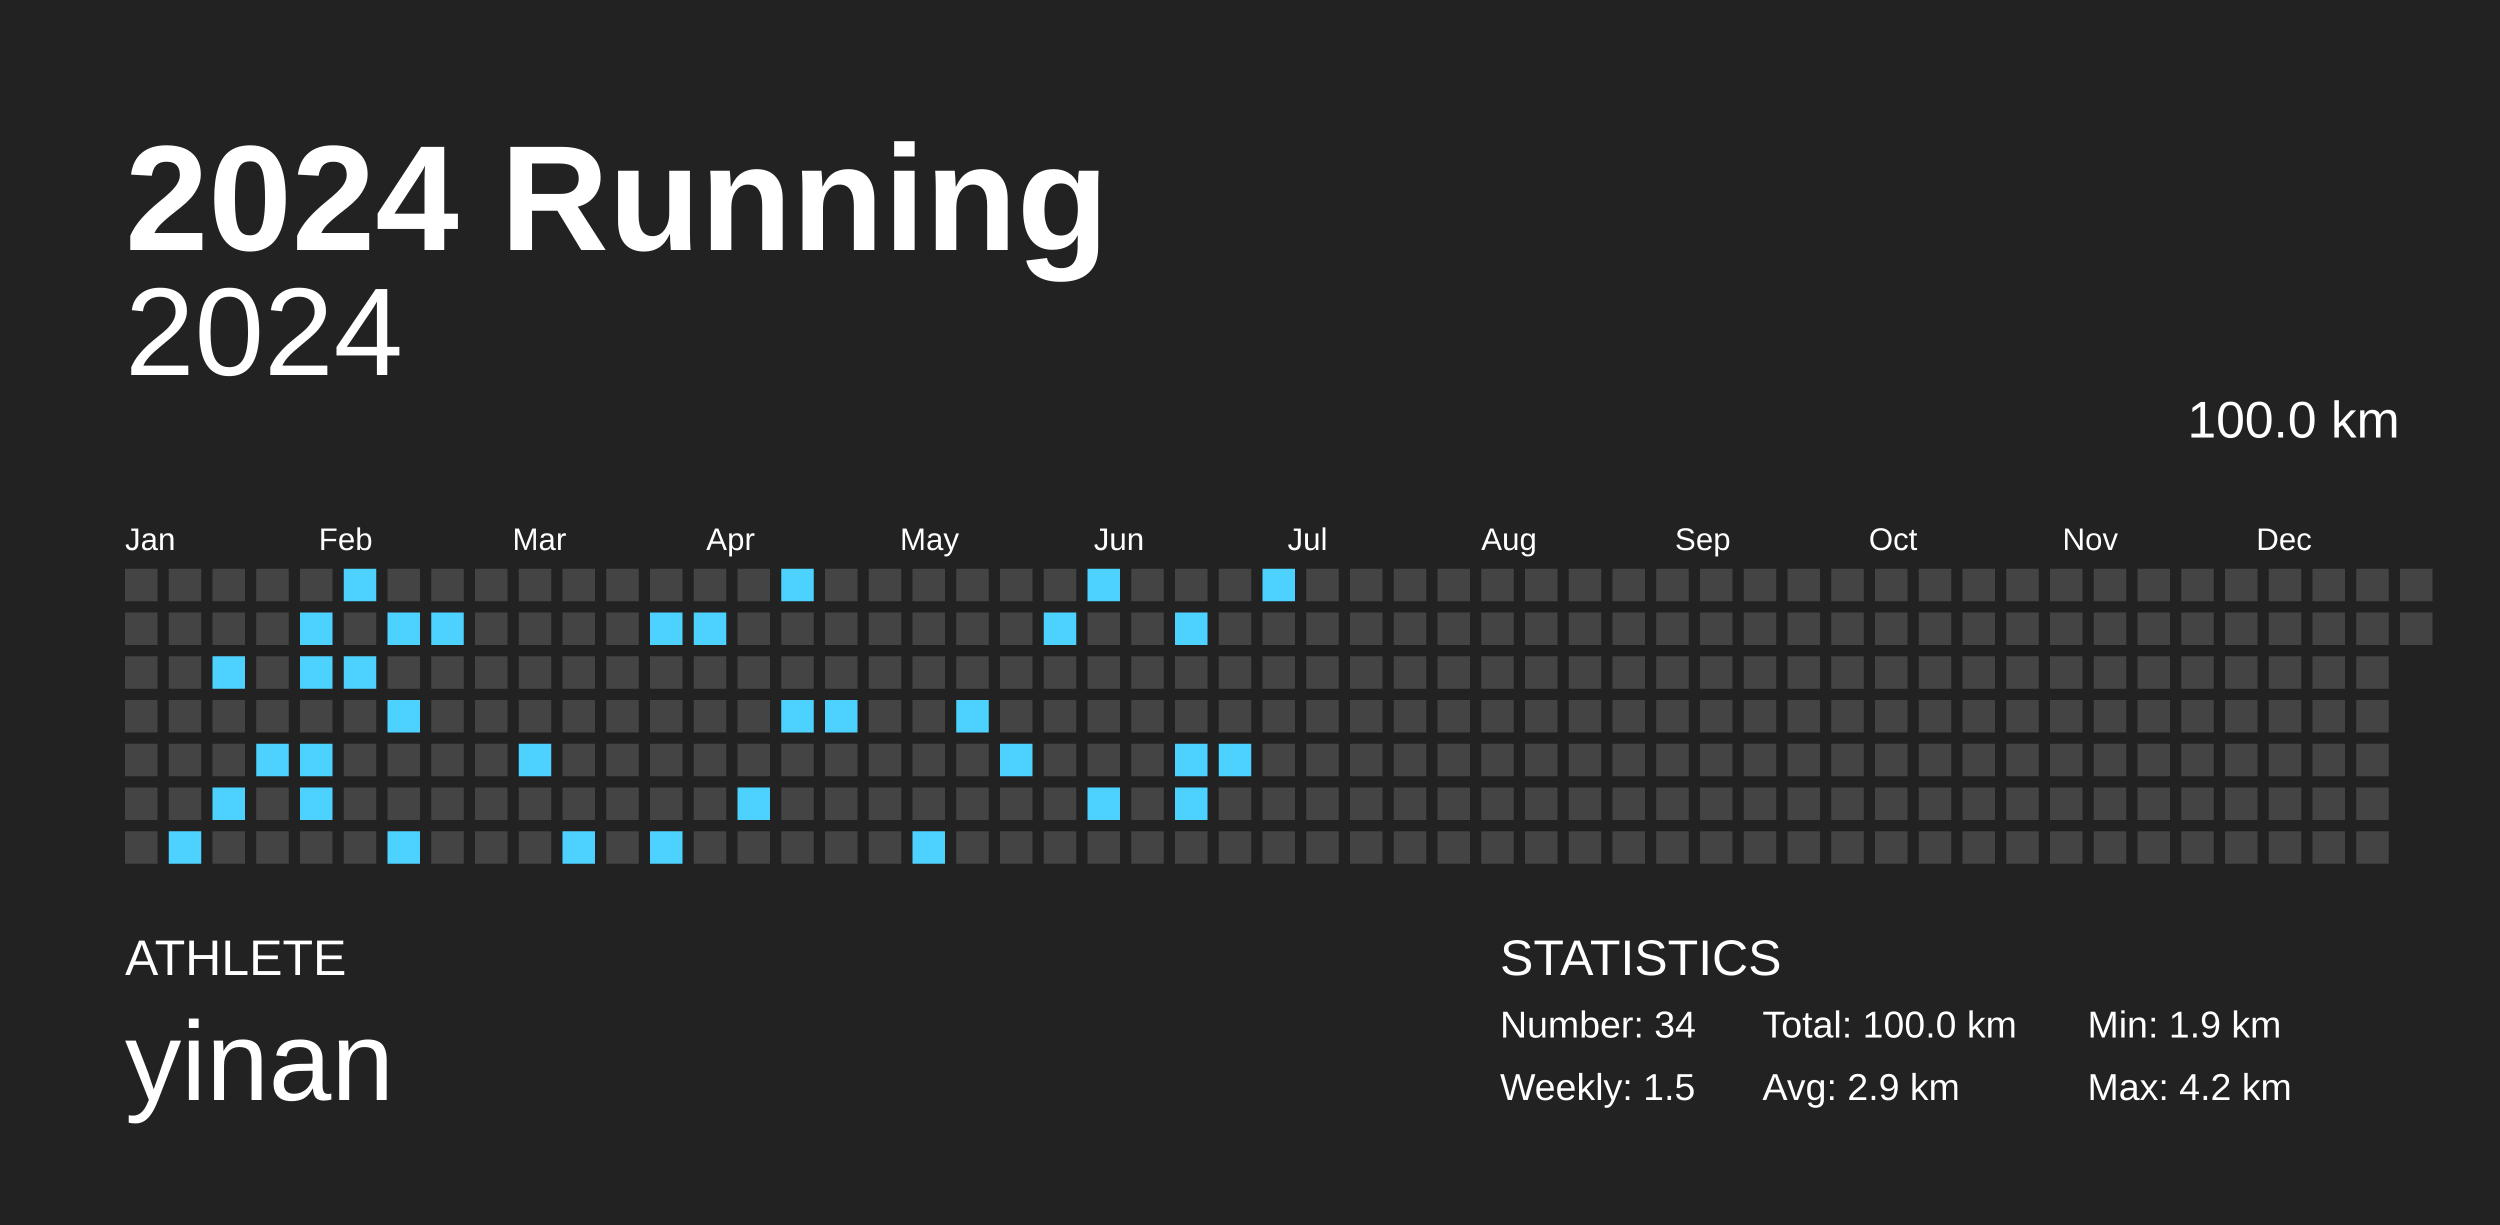
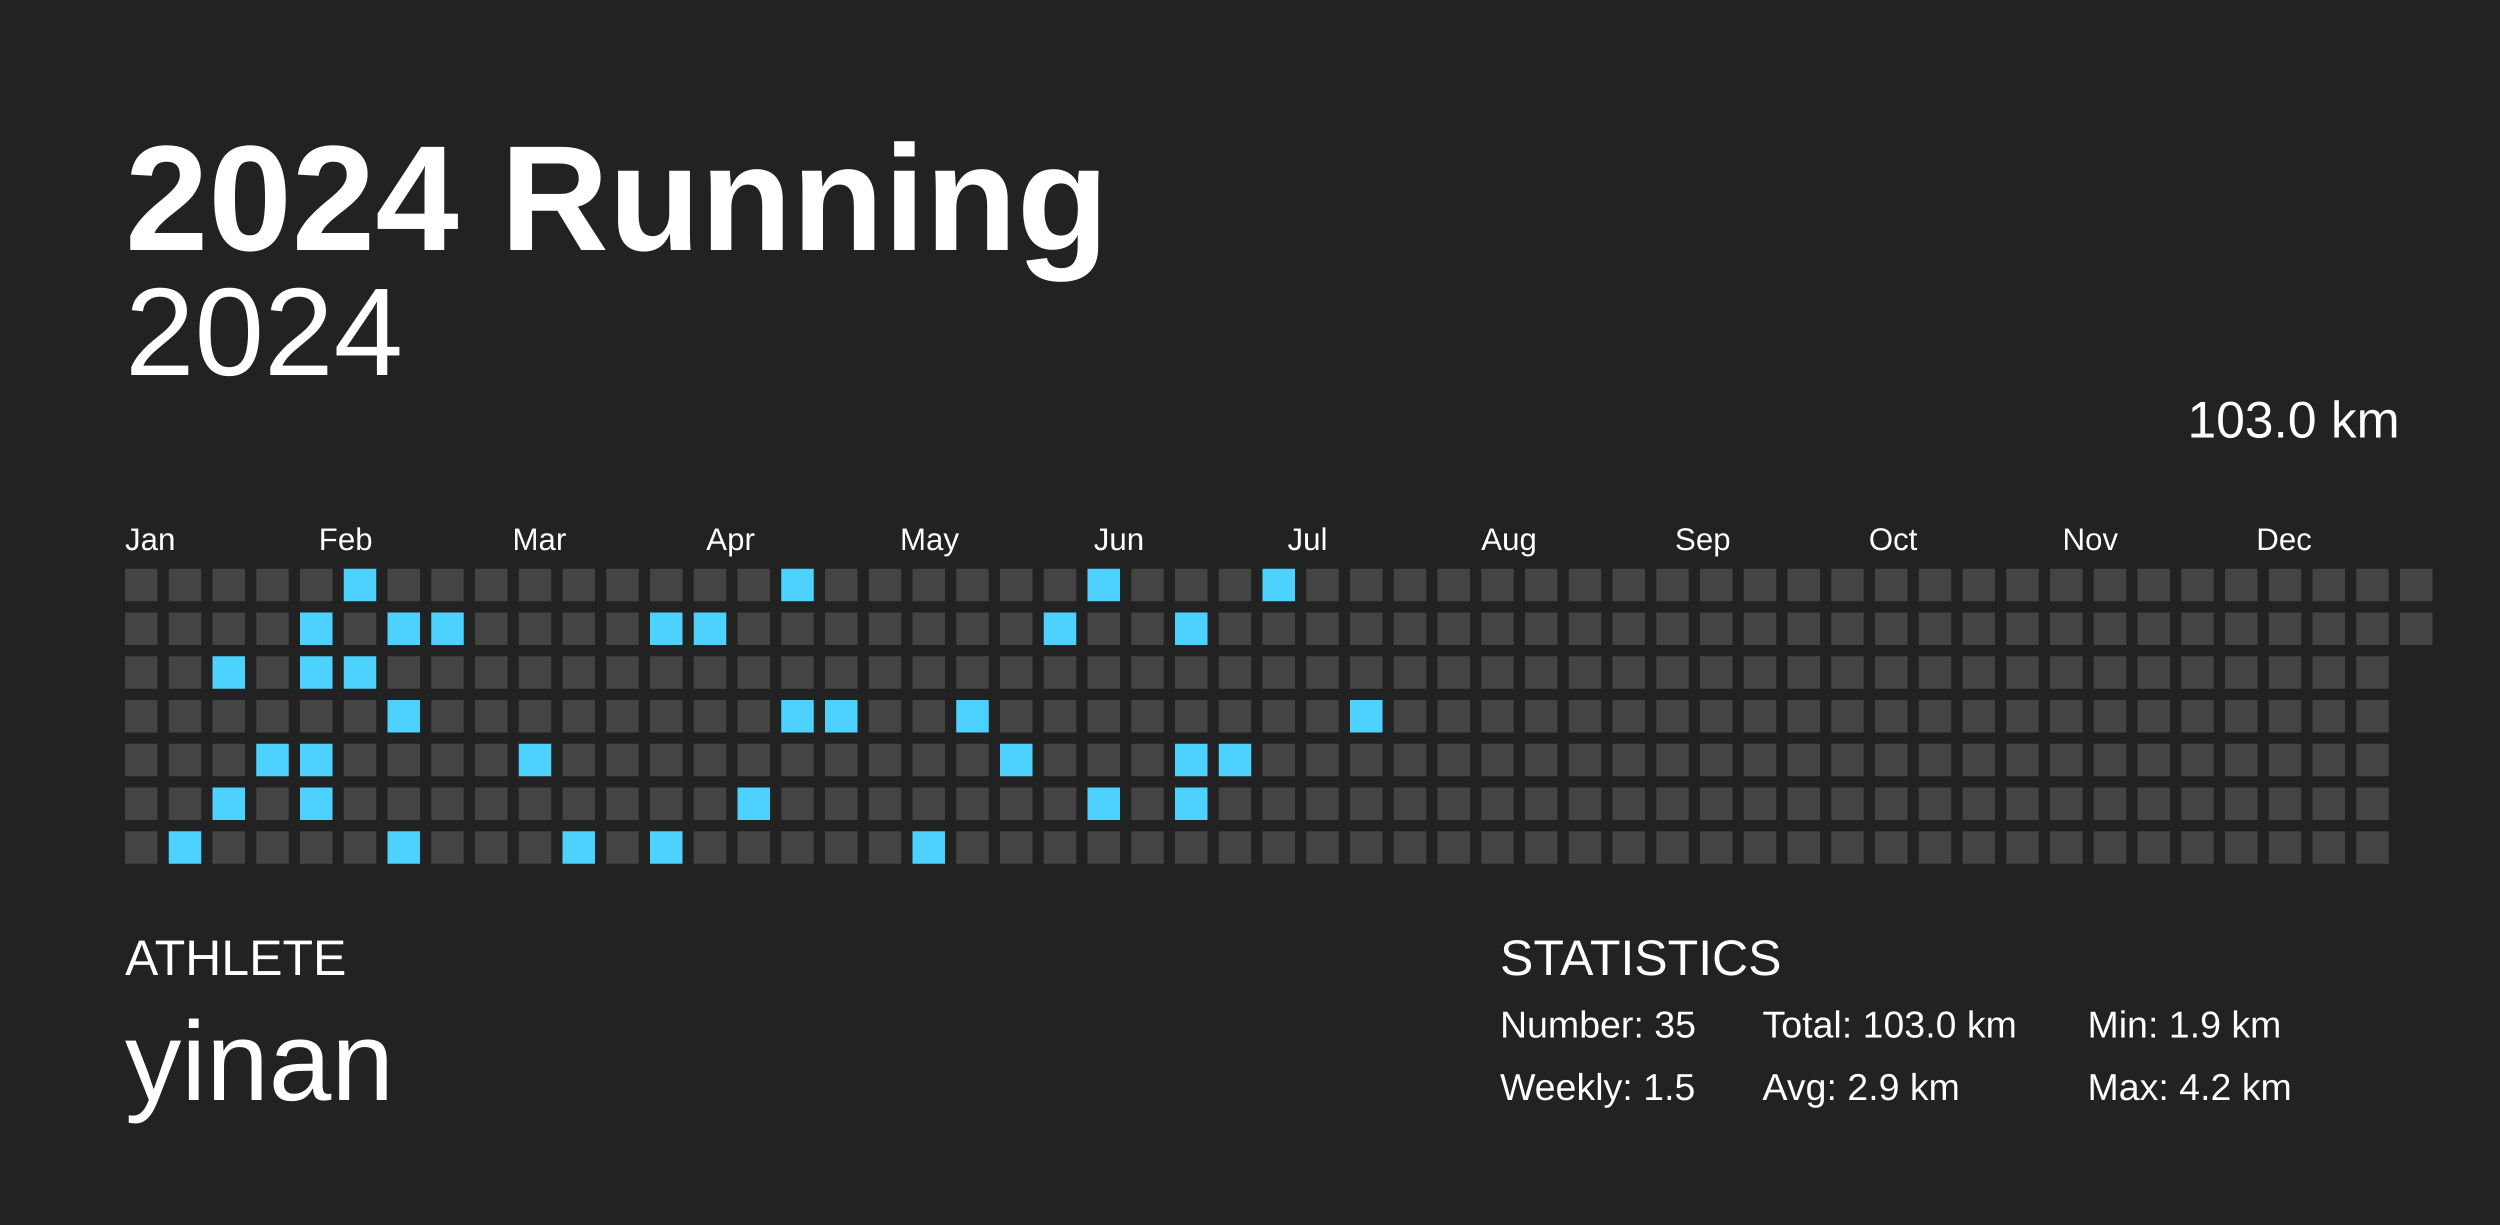
<svg xmlns="http://www.w3.org/2000/svg" baseProfile="full" height="98mm" version="1.1" viewBox="0,0,200,98" width="200mm">
  <defs />
  <rect fill="#222222" height="98" width="200" x="0" y="0" />
  <text fill="#FFFFFF" style="font-size:12px; font-family:Arial; font-weight:bold;" x="10" y="20">2024 Running</text>
  <text fill="#FFFFFF" style="font-size:4px; font-family:Arial" x="10" y="78">ATHLETE</text>
  <text fill="#FFFFFF" style="font-size:9px; font-family:Arial" x="10" y="88">yinan</text>
  <text fill="#FFFFFF" style="font-size:4px; font-family:Arial" x="120" y="78">STATISTICS</text>
-   <text fill="#FFFFFF" style="font-size:3px; font-family:Arial" x="120" y="83">Number: 34</text>
+   <text fill="#FFFFFF" style="font-size:3px; font-family:Arial" x="120" y="83">Number: 35</text>
  <text fill="#FFFFFF" style="font-size:3px; font-family:Arial" x="120" y="88">Weekly: 1.5</text>
-   <text fill="#FFFFFF" style="font-size:3px; font-family:Arial" x="141" y="83">Total: 100.0 km</text>
+   <text fill="#FFFFFF" style="font-size:3px; font-family:Arial" x="141" y="83">Total: 103.0 km</text>
  <text fill="#FFFFFF" style="font-size:3px; font-family:Arial" x="141" y="88">Avg: 2.9 km</text>
  <text fill="#FFFFFF" style="font-size:3px; font-family:Arial" x="167" y="83">Min: 1.9 km</text>
  <text fill="#FFFFFF" style="font-size:3px; font-family:Arial" x="167" y="88">Max: 4.2 km</text>
  <text alignment-baseline="hanging" fill="#FFFFFF" style="font-size:10.0px; font-family:Arial;" x="10" y="30">2024</text>
-   <text alignment-baseline="hanging" fill="#FFFFFF" style="font-size:4.125px; font-family:Arial;" x="175" y="35">100.0 km</text>
+   <text alignment-baseline="hanging" fill="#FFFFFF" style="font-size:4.125px; font-family:Arial;" x="175" y="35">103.0 km</text>
  <text fill="#FFFFFF" style="font-size:2.5px; font-family:Arial" x="10.0" y="44">Jan</text>
  <text fill="#FFFFFF" style="font-size:2.5px; font-family:Arial" x="25.5" y="44">Feb</text>
  <text fill="#FFFFFF" style="font-size:2.5px; font-family:Arial" x="41.0" y="44">Mar</text>
  <text fill="#FFFFFF" style="font-size:2.5px; font-family:Arial" x="56.5" y="44">Apr</text>
  <text fill="#FFFFFF" style="font-size:2.5px; font-family:Arial" x="72.0" y="44">May</text>
  <text fill="#FFFFFF" style="font-size:2.5px; font-family:Arial" x="87.5" y="44">Jun</text>
  <text fill="#FFFFFF" style="font-size:2.5px; font-family:Arial" x="103.0" y="44">Jul</text>
  <text fill="#FFFFFF" style="font-size:2.5px; font-family:Arial" x="118.5" y="44">Aug</text>
  <text fill="#FFFFFF" style="font-size:2.5px; font-family:Arial" x="134.0" y="44">Sep</text>
  <text fill="#FFFFFF" style="font-size:2.5px; font-family:Arial" x="149.5" y="44">Oct</text>
  <text fill="#FFFFFF" style="font-size:2.5px; font-family:Arial" x="165.0" y="44">Nov</text>
  <text fill="#FFFFFF" style="font-size:2.5px; font-family:Arial" x="180.5" y="44">Dec</text>
  <rect fill="#444444" height="2.6" width="2.6" x="10.0" y="45.5" />
  <rect fill="#444444" height="2.6" width="2.6" x="10.0" y="49.0" />
  <rect fill="#444444" height="2.6" width="2.6" x="10.0" y="52.5" />
  <rect fill="#444444" height="2.6" width="2.6" x="10.0" y="56.0" />
  <rect fill="#444444" height="2.6" width="2.6" x="10.0" y="59.5" />
  <rect fill="#444444" height="2.6" width="2.6" x="10.0" y="63.0" />
  <rect fill="#444444" height="2.6" width="2.6" x="10.0" y="66.5" />
  <rect fill="#444444" height="2.6" width="2.6" x="13.5" y="45.5" />
  <rect fill="#444444" height="2.6" width="2.6" x="13.5" y="49.0" />
  <rect fill="#444444" height="2.6" width="2.6" x="13.5" y="52.5" />
  <rect fill="#444444" height="2.6" width="2.6" x="13.5" y="56.0" />
  <rect fill="#444444" height="2.6" width="2.6" x="13.5" y="59.5" />
  <rect fill="#444444" height="2.6" width="2.6" x="13.5" y="63.0" />
  <rect fill="#4dd2ff" height="2.6" width="2.6" x="13.5" y="66.5" />
  <rect fill="#444444" height="2.6" width="2.6" x="17.0" y="45.5" />
  <rect fill="#444444" height="2.6" width="2.6" x="17.0" y="49.0" />
  <rect fill="#4dd2ff" height="2.6" width="2.6" x="17.0" y="52.5" />
  <rect fill="#444444" height="2.6" width="2.6" x="17.0" y="56.0" />
  <rect fill="#444444" height="2.6" width="2.6" x="17.0" y="59.5" />
  <rect fill="#4dd2ff" height="2.6" width="2.6" x="17.0" y="63.0" />
  <rect fill="#444444" height="2.6" width="2.6" x="17.0" y="66.5" />
  <rect fill="#444444" height="2.6" width="2.6" x="20.5" y="45.5" />
  <rect fill="#444444" height="2.6" width="2.6" x="20.5" y="49.0" />
  <rect fill="#444444" height="2.6" width="2.6" x="20.5" y="52.5" />
  <rect fill="#444444" height="2.6" width="2.6" x="20.5" y="56.0" />
  <rect fill="#4dd2ff" height="2.6" width="2.6" x="20.5" y="59.5" />
  <rect fill="#444444" height="2.6" width="2.6" x="20.5" y="63.0" />
  <rect fill="#444444" height="2.6" width="2.6" x="20.5" y="66.5" />
  <rect fill="#444444" height="2.6" width="2.6" x="24.0" y="45.5" />
  <rect fill="#4dd2ff" height="2.6" width="2.6" x="24.0" y="49.0" />
  <rect fill="#4dd2ff" height="2.6" width="2.6" x="24.0" y="52.5" />
  <rect fill="#444444" height="2.6" width="2.6" x="24.0" y="56.0" />
  <rect fill="#4dd2ff" height="2.6" width="2.6" x="24.0" y="59.5" />
  <rect fill="#4dd2ff" height="2.6" width="2.6" x="24.0" y="63.0" />
  <rect fill="#444444" height="2.6" width="2.6" x="24.0" y="66.5" />
  <rect fill="#4dd2ff" height="2.6" width="2.6" x="27.5" y="45.5" />
  <rect fill="#444444" height="2.6" width="2.6" x="27.5" y="49.0" />
  <rect fill="#4dd2ff" height="2.6" width="2.6" x="27.5" y="52.5" />
  <rect fill="#444444" height="2.6" width="2.6" x="27.5" y="56.0" />
  <rect fill="#444444" height="2.6" width="2.6" x="27.5" y="59.5" />
  <rect fill="#444444" height="2.6" width="2.6" x="27.5" y="63.0" />
  <rect fill="#444444" height="2.6" width="2.6" x="27.5" y="66.5" />
  <rect fill="#444444" height="2.6" width="2.6" x="31.0" y="45.5" />
  <rect fill="#4dd2ff" height="2.6" width="2.6" x="31.0" y="49.0" />
  <rect fill="#444444" height="2.6" width="2.6" x="31.0" y="52.5" />
  <rect fill="#4dd2ff" height="2.6" width="2.6" x="31.0" y="56.0" />
  <rect fill="#444444" height="2.6" width="2.6" x="31.0" y="59.5" />
  <rect fill="#444444" height="2.6" width="2.6" x="31.0" y="63.0" />
  <rect fill="#4dd2ff" height="2.6" width="2.6" x="31.0" y="66.5" />
  <rect fill="#444444" height="2.6" width="2.6" x="34.5" y="45.5" />
  <rect fill="#4dd2ff" height="2.6" width="2.6" x="34.5" y="49.0" />
  <rect fill="#444444" height="2.6" width="2.6" x="34.5" y="52.5" />
  <rect fill="#444444" height="2.6" width="2.6" x="34.5" y="56.0" />
  <rect fill="#444444" height="2.6" width="2.6" x="34.5" y="59.5" />
  <rect fill="#444444" height="2.6" width="2.6" x="34.5" y="63.0" />
  <rect fill="#444444" height="2.6" width="2.6" x="34.5" y="66.5" />
  <rect fill="#444444" height="2.6" width="2.6" x="38.0" y="45.5" />
  <rect fill="#444444" height="2.6" width="2.6" x="38.0" y="49.0" />
  <rect fill="#444444" height="2.6" width="2.6" x="38.0" y="52.5" />
  <rect fill="#444444" height="2.6" width="2.6" x="38.0" y="56.0" />
  <rect fill="#444444" height="2.6" width="2.6" x="38.0" y="59.5" />
  <rect fill="#444444" height="2.6" width="2.6" x="38.0" y="63.0" />
  <rect fill="#444444" height="2.6" width="2.6" x="38.0" y="66.5" />
  <rect fill="#444444" height="2.6" width="2.6" x="41.5" y="45.5" />
  <rect fill="#444444" height="2.6" width="2.6" x="41.5" y="49.0" />
  <rect fill="#444444" height="2.6" width="2.6" x="41.5" y="52.5" />
  <rect fill="#444444" height="2.6" width="2.6" x="41.5" y="56.0" />
  <rect fill="#4dd2ff" height="2.6" width="2.6" x="41.5" y="59.5" />
  <rect fill="#444444" height="2.6" width="2.6" x="41.5" y="63.0" />
  <rect fill="#444444" height="2.6" width="2.6" x="41.5" y="66.5" />
  <rect fill="#444444" height="2.6" width="2.6" x="45.0" y="45.5" />
  <rect fill="#444444" height="2.6" width="2.6" x="45.0" y="49.0" />
  <rect fill="#444444" height="2.6" width="2.6" x="45.0" y="52.5" />
  <rect fill="#444444" height="2.6" width="2.6" x="45.0" y="56.0" />
  <rect fill="#444444" height="2.6" width="2.6" x="45.0" y="59.5" />
  <rect fill="#444444" height="2.6" width="2.6" x="45.0" y="63.0" />
  <rect fill="#4dd2ff" height="2.6" width="2.6" x="45.0" y="66.5" />
  <rect fill="#444444" height="2.6" width="2.6" x="48.5" y="45.5" />
  <rect fill="#444444" height="2.6" width="2.6" x="48.5" y="49.0" />
  <rect fill="#444444" height="2.6" width="2.6" x="48.5" y="52.5" />
  <rect fill="#444444" height="2.6" width="2.6" x="48.5" y="56.0" />
  <rect fill="#444444" height="2.6" width="2.6" x="48.5" y="59.5" />
  <rect fill="#444444" height="2.6" width="2.6" x="48.5" y="63.0" />
  <rect fill="#444444" height="2.6" width="2.6" x="48.5" y="66.5" />
  <rect fill="#444444" height="2.6" width="2.6" x="52.0" y="45.5" />
  <rect fill="#4dd2ff" height="2.6" width="2.6" x="52.0" y="49.0" />
  <rect fill="#444444" height="2.6" width="2.6" x="52.0" y="52.5" />
  <rect fill="#444444" height="2.6" width="2.6" x="52.0" y="56.0" />
  <rect fill="#444444" height="2.6" width="2.6" x="52.0" y="59.5" />
  <rect fill="#444444" height="2.6" width="2.6" x="52.0" y="63.0" />
  <rect fill="#4dd2ff" height="2.6" width="2.6" x="52.0" y="66.5" />
  <rect fill="#444444" height="2.6" width="2.6" x="55.5" y="45.5" />
  <rect fill="#4dd2ff" height="2.6" width="2.6" x="55.5" y="49.0" />
  <rect fill="#444444" height="2.6" width="2.6" x="55.5" y="52.5" />
  <rect fill="#444444" height="2.6" width="2.6" x="55.5" y="56.0" />
  <rect fill="#444444" height="2.6" width="2.6" x="55.5" y="59.5" />
  <rect fill="#444444" height="2.6" width="2.6" x="55.5" y="63.0" />
  <rect fill="#444444" height="2.6" width="2.6" x="55.5" y="66.5" />
  <rect fill="#444444" height="2.6" width="2.6" x="59.0" y="45.5" />
  <rect fill="#444444" height="2.6" width="2.6" x="59.0" y="49.0" />
  <rect fill="#444444" height="2.6" width="2.6" x="59.0" y="52.5" />
  <rect fill="#444444" height="2.6" width="2.6" x="59.0" y="56.0" />
  <rect fill="#444444" height="2.6" width="2.6" x="59.0" y="59.5" />
  <rect fill="#4dd2ff" height="2.6" width="2.6" x="59.0" y="63.0" />
  <rect fill="#444444" height="2.6" width="2.6" x="59.0" y="66.5" />
  <rect fill="#4dd2ff" height="2.6" width="2.6" x="62.5" y="45.5" />
  <rect fill="#444444" height="2.6" width="2.6" x="62.5" y="49.0" />
  <rect fill="#444444" height="2.6" width="2.6" x="62.5" y="52.5" />
  <rect fill="#4dd2ff" height="2.6" width="2.6" x="62.5" y="56.0" />
  <rect fill="#444444" height="2.6" width="2.6" x="62.5" y="59.5" />
  <rect fill="#444444" height="2.6" width="2.6" x="62.5" y="63.0" />
  <rect fill="#444444" height="2.6" width="2.6" x="62.5" y="66.5" />
  <rect fill="#444444" height="2.6" width="2.6" x="66.0" y="45.5" />
  <rect fill="#444444" height="2.6" width="2.6" x="66.0" y="49.0" />
  <rect fill="#444444" height="2.6" width="2.6" x="66.0" y="52.5" />
  <rect fill="#4dd2ff" height="2.6" width="2.6" x="66.0" y="56.0" />
  <rect fill="#444444" height="2.6" width="2.6" x="66.0" y="59.5" />
  <rect fill="#444444" height="2.6" width="2.6" x="66.0" y="63.0" />
  <rect fill="#444444" height="2.6" width="2.6" x="66.0" y="66.5" />
  <rect fill="#444444" height="2.6" width="2.6" x="69.5" y="45.5" />
  <rect fill="#444444" height="2.6" width="2.6" x="69.5" y="49.0" />
  <rect fill="#444444" height="2.6" width="2.6" x="69.5" y="52.5" />
  <rect fill="#444444" height="2.6" width="2.6" x="69.5" y="56.0" />
  <rect fill="#444444" height="2.6" width="2.6" x="69.5" y="59.5" />
  <rect fill="#444444" height="2.6" width="2.6" x="69.5" y="63.0" />
  <rect fill="#444444" height="2.6" width="2.6" x="69.5" y="66.5" />
  <rect fill="#444444" height="2.6" width="2.6" x="73.0" y="45.5" />
  <rect fill="#444444" height="2.6" width="2.6" x="73.0" y="49.0" />
  <rect fill="#444444" height="2.6" width="2.6" x="73.0" y="52.5" />
  <rect fill="#444444" height="2.6" width="2.6" x="73.0" y="56.0" />
  <rect fill="#444444" height="2.6" width="2.6" x="73.0" y="59.5" />
  <rect fill="#444444" height="2.6" width="2.6" x="73.0" y="63.0" />
  <rect fill="#4dd2ff" height="2.6" width="2.6" x="73.0" y="66.5" />
  <rect fill="#444444" height="2.6" width="2.6" x="76.5" y="45.5" />
  <rect fill="#444444" height="2.6" width="2.6" x="76.5" y="49.0" />
  <rect fill="#444444" height="2.6" width="2.6" x="76.5" y="52.5" />
  <rect fill="#4dd2ff" height="2.6" width="2.6" x="76.5" y="56.0" />
  <rect fill="#444444" height="2.6" width="2.6" x="76.5" y="59.5" />
  <rect fill="#444444" height="2.6" width="2.6" x="76.5" y="63.0" />
  <rect fill="#444444" height="2.6" width="2.6" x="76.5" y="66.5" />
  <rect fill="#444444" height="2.6" width="2.6" x="80.0" y="45.5" />
  <rect fill="#444444" height="2.6" width="2.6" x="80.0" y="49.0" />
  <rect fill="#444444" height="2.6" width="2.6" x="80.0" y="52.5" />
  <rect fill="#444444" height="2.6" width="2.6" x="80.0" y="56.0" />
  <rect fill="#4dd2ff" height="2.6" width="2.6" x="80.0" y="59.5" />
  <rect fill="#444444" height="2.6" width="2.6" x="80.0" y="63.0" />
  <rect fill="#444444" height="2.6" width="2.6" x="80.0" y="66.5" />
  <rect fill="#444444" height="2.6" width="2.6" x="83.5" y="45.5" />
  <rect fill="#4dd2ff" height="2.6" width="2.6" x="83.5" y="49.0" />
  <rect fill="#444444" height="2.6" width="2.6" x="83.5" y="52.5" />
  <rect fill="#444444" height="2.6" width="2.6" x="83.5" y="56.0" />
  <rect fill="#444444" height="2.6" width="2.6" x="83.5" y="59.5" />
  <rect fill="#444444" height="2.6" width="2.6" x="83.5" y="63.0" />
  <rect fill="#444444" height="2.6" width="2.6" x="83.5" y="66.5" />
  <rect fill="#4dd2ff" height="2.6" width="2.6" x="87.0" y="45.5" />
  <rect fill="#444444" height="2.6" width="2.6" x="87.0" y="49.0" />
  <rect fill="#444444" height="2.6" width="2.6" x="87.0" y="52.5" />
  <rect fill="#444444" height="2.6" width="2.6" x="87.0" y="56.0" />
  <rect fill="#444444" height="2.6" width="2.6" x="87.0" y="59.5" />
  <rect fill="#4dd2ff" height="2.6" width="2.6" x="87.0" y="63.0" />
  <rect fill="#444444" height="2.6" width="2.6" x="87.0" y="66.5" />
  <rect fill="#444444" height="2.6" width="2.6" x="90.5" y="45.5" />
  <rect fill="#444444" height="2.6" width="2.6" x="90.5" y="49.0" />
  <rect fill="#444444" height="2.6" width="2.6" x="90.5" y="52.5" />
  <rect fill="#444444" height="2.6" width="2.6" x="90.5" y="56.0" />
  <rect fill="#444444" height="2.6" width="2.6" x="90.5" y="59.5" />
  <rect fill="#444444" height="2.6" width="2.6" x="90.5" y="63.0" />
  <rect fill="#444444" height="2.6" width="2.6" x="90.5" y="66.5" />
  <rect fill="#444444" height="2.6" width="2.6" x="94.0" y="45.5" />
  <rect fill="#4dd2ff" height="2.6" width="2.6" x="94.0" y="49.0" />
  <rect fill="#444444" height="2.6" width="2.6" x="94.0" y="52.5" />
  <rect fill="#444444" height="2.6" width="2.6" x="94.0" y="56.0" />
  <rect fill="#4dd2ff" height="2.6" width="2.6" x="94.0" y="59.5" />
  <rect fill="#4dd2ff" height="2.6" width="2.6" x="94.0" y="63.0" />
  <rect fill="#444444" height="2.6" width="2.6" x="94.0" y="66.5" />
  <rect fill="#444444" height="2.6" width="2.6" x="97.5" y="45.5" />
  <rect fill="#444444" height="2.6" width="2.6" x="97.5" y="49.0" />
  <rect fill="#444444" height="2.6" width="2.6" x="97.5" y="52.5" />
  <rect fill="#444444" height="2.6" width="2.6" x="97.5" y="56.0" />
  <rect fill="#4dd2ff" height="2.6" width="2.6" x="97.5" y="59.5" />
  <rect fill="#444444" height="2.6" width="2.6" x="97.5" y="63.0" />
  <rect fill="#444444" height="2.6" width="2.6" x="97.5" y="66.5" />
  <rect fill="#4dd2ff" height="2.6" width="2.6" x="101.0" y="45.5" />
  <rect fill="#444444" height="2.6" width="2.6" x="101.0" y="49.0" />
  <rect fill="#444444" height="2.6" width="2.6" x="101.0" y="52.5" />
  <rect fill="#444444" height="2.6" width="2.6" x="101.0" y="56.0" />
  <rect fill="#444444" height="2.6" width="2.6" x="101.0" y="59.5" />
  <rect fill="#444444" height="2.6" width="2.6" x="101.0" y="63.0" />
  <rect fill="#444444" height="2.6" width="2.6" x="101.0" y="66.5" />
  <rect fill="#444444" height="2.6" width="2.6" x="104.5" y="45.5" />
  <rect fill="#444444" height="2.6" width="2.6" x="104.5" y="49.0" />
  <rect fill="#444444" height="2.6" width="2.6" x="104.5" y="52.5" />
  <rect fill="#444444" height="2.6" width="2.6" x="104.5" y="56.0" />
  <rect fill="#444444" height="2.6" width="2.6" x="104.5" y="59.5" />
  <rect fill="#444444" height="2.6" width="2.6" x="104.5" y="63.0" />
  <rect fill="#444444" height="2.6" width="2.6" x="104.5" y="66.5" />
  <rect fill="#444444" height="2.6" width="2.6" x="108.0" y="45.5" />
  <rect fill="#444444" height="2.6" width="2.6" x="108.0" y="49.0" />
  <rect fill="#444444" height="2.6" width="2.6" x="108.0" y="52.5" />
-   <rect fill="#444444" height="2.6" width="2.6" x="108.0" y="56.0" />
+   <rect fill="#4dd2ff" height="2.6" width="2.6" x="108.0" y="56.0" />
  <rect fill="#444444" height="2.6" width="2.6" x="108.0" y="59.5" />
  <rect fill="#444444" height="2.6" width="2.6" x="108.0" y="63.0" />
  <rect fill="#444444" height="2.6" width="2.6" x="108.0" y="66.5" />
  <rect fill="#444444" height="2.6" width="2.6" x="111.5" y="45.5" />
  <rect fill="#444444" height="2.6" width="2.6" x="111.5" y="49.0" />
  <rect fill="#444444" height="2.6" width="2.6" x="111.5" y="52.5" />
  <rect fill="#444444" height="2.6" width="2.6" x="111.5" y="56.0" />
  <rect fill="#444444" height="2.6" width="2.6" x="111.5" y="59.5" />
  <rect fill="#444444" height="2.6" width="2.6" x="111.5" y="63.0" />
  <rect fill="#444444" height="2.6" width="2.6" x="111.5" y="66.5" />
  <rect fill="#444444" height="2.6" width="2.6" x="115.0" y="45.5" />
  <rect fill="#444444" height="2.6" width="2.6" x="115.0" y="49.0" />
  <rect fill="#444444" height="2.6" width="2.6" x="115.0" y="52.5" />
  <rect fill="#444444" height="2.6" width="2.6" x="115.0" y="56.0" />
  <rect fill="#444444" height="2.6" width="2.6" x="115.0" y="59.5" />
  <rect fill="#444444" height="2.6" width="2.6" x="115.0" y="63.0" />
  <rect fill="#444444" height="2.6" width="2.6" x="115.0" y="66.5" />
  <rect fill="#444444" height="2.6" width="2.6" x="118.5" y="45.5" />
  <rect fill="#444444" height="2.6" width="2.6" x="118.5" y="49.0" />
  <rect fill="#444444" height="2.6" width="2.6" x="118.5" y="52.5" />
  <rect fill="#444444" height="2.6" width="2.6" x="118.5" y="56.0" />
  <rect fill="#444444" height="2.6" width="2.6" x="118.5" y="59.5" />
  <rect fill="#444444" height="2.6" width="2.6" x="118.5" y="63.0" />
  <rect fill="#444444" height="2.6" width="2.6" x="118.5" y="66.5" />
  <rect fill="#444444" height="2.6" width="2.6" x="122.0" y="45.5" />
  <rect fill="#444444" height="2.6" width="2.6" x="122.0" y="49.0" />
  <rect fill="#444444" height="2.6" width="2.6" x="122.0" y="52.5" />
  <rect fill="#444444" height="2.6" width="2.6" x="122.0" y="56.0" />
  <rect fill="#444444" height="2.6" width="2.6" x="122.0" y="59.5" />
  <rect fill="#444444" height="2.6" width="2.6" x="122.0" y="63.0" />
  <rect fill="#444444" height="2.6" width="2.6" x="122.0" y="66.5" />
  <rect fill="#444444" height="2.6" width="2.6" x="125.5" y="45.5" />
  <rect fill="#444444" height="2.6" width="2.6" x="125.5" y="49.0" />
  <rect fill="#444444" height="2.6" width="2.6" x="125.5" y="52.5" />
  <rect fill="#444444" height="2.6" width="2.6" x="125.5" y="56.0" />
  <rect fill="#444444" height="2.6" width="2.6" x="125.5" y="59.5" />
  <rect fill="#444444" height="2.6" width="2.6" x="125.5" y="63.0" />
  <rect fill="#444444" height="2.6" width="2.6" x="125.5" y="66.5" />
  <rect fill="#444444" height="2.6" width="2.6" x="129.0" y="45.5" />
  <rect fill="#444444" height="2.6" width="2.6" x="129.0" y="49.0" />
  <rect fill="#444444" height="2.6" width="2.6" x="129.0" y="52.5" />
  <rect fill="#444444" height="2.6" width="2.6" x="129.0" y="56.0" />
  <rect fill="#444444" height="2.6" width="2.6" x="129.0" y="59.5" />
  <rect fill="#444444" height="2.6" width="2.6" x="129.0" y="63.0" />
  <rect fill="#444444" height="2.6" width="2.6" x="129.0" y="66.5" />
  <rect fill="#444444" height="2.6" width="2.6" x="132.5" y="45.5" />
  <rect fill="#444444" height="2.6" width="2.6" x="132.5" y="49.0" />
  <rect fill="#444444" height="2.6" width="2.6" x="132.5" y="52.5" />
  <rect fill="#444444" height="2.6" width="2.6" x="132.5" y="56.0" />
  <rect fill="#444444" height="2.6" width="2.6" x="132.5" y="59.5" />
  <rect fill="#444444" height="2.6" width="2.6" x="132.5" y="63.0" />
  <rect fill="#444444" height="2.6" width="2.6" x="132.5" y="66.5" />
  <rect fill="#444444" height="2.6" width="2.6" x="136.0" y="45.5" />
  <rect fill="#444444" height="2.6" width="2.6" x="136.0" y="49.0" />
  <rect fill="#444444" height="2.6" width="2.6" x="136.0" y="52.5" />
  <rect fill="#444444" height="2.6" width="2.6" x="136.0" y="56.0" />
  <rect fill="#444444" height="2.6" width="2.6" x="136.0" y="59.5" />
  <rect fill="#444444" height="2.6" width="2.6" x="136.0" y="63.0" />
  <rect fill="#444444" height="2.6" width="2.6" x="136.0" y="66.5" />
  <rect fill="#444444" height="2.6" width="2.6" x="139.5" y="45.5" />
  <rect fill="#444444" height="2.6" width="2.6" x="139.5" y="49.0" />
  <rect fill="#444444" height="2.6" width="2.6" x="139.5" y="52.5" />
  <rect fill="#444444" height="2.6" width="2.6" x="139.5" y="56.0" />
  <rect fill="#444444" height="2.6" width="2.6" x="139.5" y="59.5" />
  <rect fill="#444444" height="2.6" width="2.6" x="139.5" y="63.0" />
  <rect fill="#444444" height="2.6" width="2.6" x="139.5" y="66.5" />
  <rect fill="#444444" height="2.6" width="2.6" x="143.0" y="45.5" />
  <rect fill="#444444" height="2.6" width="2.6" x="143.0" y="49.0" />
  <rect fill="#444444" height="2.6" width="2.6" x="143.0" y="52.5" />
  <rect fill="#444444" height="2.6" width="2.6" x="143.0" y="56.0" />
  <rect fill="#444444" height="2.6" width="2.6" x="143.0" y="59.5" />
  <rect fill="#444444" height="2.6" width="2.6" x="143.0" y="63.0" />
  <rect fill="#444444" height="2.6" width="2.6" x="143.0" y="66.5" />
  <rect fill="#444444" height="2.6" width="2.6" x="146.5" y="45.5" />
  <rect fill="#444444" height="2.6" width="2.6" x="146.5" y="49.0" />
  <rect fill="#444444" height="2.6" width="2.6" x="146.5" y="52.5" />
  <rect fill="#444444" height="2.6" width="2.6" x="146.5" y="56.0" />
  <rect fill="#444444" height="2.6" width="2.6" x="146.5" y="59.5" />
  <rect fill="#444444" height="2.6" width="2.6" x="146.5" y="63.0" />
  <rect fill="#444444" height="2.6" width="2.6" x="146.5" y="66.5" />
  <rect fill="#444444" height="2.6" width="2.6" x="150.0" y="45.5" />
  <rect fill="#444444" height="2.6" width="2.6" x="150.0" y="49.0" />
  <rect fill="#444444" height="2.6" width="2.6" x="150.0" y="52.5" />
  <rect fill="#444444" height="2.6" width="2.6" x="150.0" y="56.0" />
  <rect fill="#444444" height="2.6" width="2.6" x="150.0" y="59.5" />
  <rect fill="#444444" height="2.6" width="2.6" x="150.0" y="63.0" />
  <rect fill="#444444" height="2.6" width="2.6" x="150.0" y="66.5" />
  <rect fill="#444444" height="2.6" width="2.6" x="153.5" y="45.5" />
  <rect fill="#444444" height="2.6" width="2.6" x="153.5" y="49.0" />
  <rect fill="#444444" height="2.6" width="2.6" x="153.5" y="52.5" />
  <rect fill="#444444" height="2.6" width="2.6" x="153.5" y="56.0" />
  <rect fill="#444444" height="2.6" width="2.6" x="153.5" y="59.5" />
  <rect fill="#444444" height="2.6" width="2.6" x="153.5" y="63.0" />
  <rect fill="#444444" height="2.6" width="2.6" x="153.5" y="66.5" />
  <rect fill="#444444" height="2.6" width="2.6" x="157.0" y="45.5" />
  <rect fill="#444444" height="2.6" width="2.6" x="157.0" y="49.0" />
  <rect fill="#444444" height="2.6" width="2.6" x="157.0" y="52.5" />
  <rect fill="#444444" height="2.6" width="2.6" x="157.0" y="56.0" />
  <rect fill="#444444" height="2.6" width="2.6" x="157.0" y="59.5" />
  <rect fill="#444444" height="2.6" width="2.6" x="157.0" y="63.0" />
  <rect fill="#444444" height="2.6" width="2.6" x="157.0" y="66.5" />
  <rect fill="#444444" height="2.6" width="2.6" x="160.5" y="45.5" />
  <rect fill="#444444" height="2.6" width="2.6" x="160.5" y="49.0" />
  <rect fill="#444444" height="2.6" width="2.6" x="160.5" y="52.5" />
  <rect fill="#444444" height="2.6" width="2.6" x="160.5" y="56.0" />
  <rect fill="#444444" height="2.6" width="2.6" x="160.5" y="59.5" />
  <rect fill="#444444" height="2.6" width="2.6" x="160.5" y="63.0" />
  <rect fill="#444444" height="2.6" width="2.6" x="160.5" y="66.5" />
  <rect fill="#444444" height="2.6" width="2.6" x="164.0" y="45.5" />
  <rect fill="#444444" height="2.6" width="2.6" x="164.0" y="49.0" />
  <rect fill="#444444" height="2.6" width="2.6" x="164.0" y="52.5" />
  <rect fill="#444444" height="2.6" width="2.6" x="164.0" y="56.0" />
  <rect fill="#444444" height="2.6" width="2.6" x="164.0" y="59.5" />
  <rect fill="#444444" height="2.6" width="2.6" x="164.0" y="63.0" />
  <rect fill="#444444" height="2.6" width="2.6" x="164.0" y="66.5" />
  <rect fill="#444444" height="2.6" width="2.6" x="167.5" y="45.5" />
  <rect fill="#444444" height="2.6" width="2.6" x="167.5" y="49.0" />
  <rect fill="#444444" height="2.6" width="2.6" x="167.5" y="52.5" />
  <rect fill="#444444" height="2.6" width="2.6" x="167.5" y="56.0" />
  <rect fill="#444444" height="2.6" width="2.6" x="167.5" y="59.5" />
  <rect fill="#444444" height="2.6" width="2.6" x="167.5" y="63.0" />
  <rect fill="#444444" height="2.6" width="2.6" x="167.5" y="66.5" />
  <rect fill="#444444" height="2.6" width="2.6" x="171.0" y="45.5" />
  <rect fill="#444444" height="2.6" width="2.6" x="171.0" y="49.0" />
  <rect fill="#444444" height="2.6" width="2.6" x="171.0" y="52.5" />
  <rect fill="#444444" height="2.6" width="2.6" x="171.0" y="56.0" />
  <rect fill="#444444" height="2.6" width="2.6" x="171.0" y="59.5" />
  <rect fill="#444444" height="2.6" width="2.6" x="171.0" y="63.0" />
  <rect fill="#444444" height="2.6" width="2.6" x="171.0" y="66.5" />
  <rect fill="#444444" height="2.6" width="2.6" x="174.5" y="45.5" />
  <rect fill="#444444" height="2.6" width="2.6" x="174.5" y="49.0" />
  <rect fill="#444444" height="2.6" width="2.6" x="174.5" y="52.5" />
  <rect fill="#444444" height="2.6" width="2.6" x="174.5" y="56.0" />
  <rect fill="#444444" height="2.6" width="2.6" x="174.5" y="59.5" />
  <rect fill="#444444" height="2.6" width="2.6" x="174.5" y="63.0" />
  <rect fill="#444444" height="2.6" width="2.6" x="174.5" y="66.5" />
  <rect fill="#444444" height="2.6" width="2.6" x="178.0" y="45.5" />
  <rect fill="#444444" height="2.6" width="2.6" x="178.0" y="49.0" />
  <rect fill="#444444" height="2.6" width="2.6" x="178.0" y="52.5" />
  <rect fill="#444444" height="2.6" width="2.6" x="178.0" y="56.0" />
  <rect fill="#444444" height="2.6" width="2.6" x="178.0" y="59.5" />
  <rect fill="#444444" height="2.6" width="2.6" x="178.0" y="63.0" />
  <rect fill="#444444" height="2.6" width="2.6" x="178.0" y="66.5" />
  <rect fill="#444444" height="2.6" width="2.6" x="181.5" y="45.5" />
  <rect fill="#444444" height="2.6" width="2.6" x="181.5" y="49.0" />
  <rect fill="#444444" height="2.6" width="2.6" x="181.5" y="52.5" />
  <rect fill="#444444" height="2.6" width="2.6" x="181.5" y="56.0" />
  <rect fill="#444444" height="2.6" width="2.6" x="181.5" y="59.5" />
  <rect fill="#444444" height="2.6" width="2.6" x="181.5" y="63.0" />
  <rect fill="#444444" height="2.6" width="2.6" x="181.5" y="66.5" />
  <rect fill="#444444" height="2.6" width="2.6" x="185.0" y="45.5" />
  <rect fill="#444444" height="2.6" width="2.6" x="185.0" y="49.0" />
  <rect fill="#444444" height="2.6" width="2.6" x="185.0" y="52.5" />
  <rect fill="#444444" height="2.6" width="2.6" x="185.0" y="56.0" />
  <rect fill="#444444" height="2.6" width="2.6" x="185.0" y="59.5" />
  <rect fill="#444444" height="2.6" width="2.6" x="185.0" y="63.0" />
  <rect fill="#444444" height="2.6" width="2.6" x="185.0" y="66.5" />
  <rect fill="#444444" height="2.6" width="2.6" x="188.5" y="45.5" />
  <rect fill="#444444" height="2.6" width="2.6" x="188.5" y="49.0" />
  <rect fill="#444444" height="2.6" width="2.6" x="188.5" y="52.5" />
  <rect fill="#444444" height="2.6" width="2.6" x="188.5" y="56.0" />
  <rect fill="#444444" height="2.6" width="2.6" x="188.5" y="59.5" />
  <rect fill="#444444" height="2.6" width="2.6" x="188.5" y="63.0" />
  <rect fill="#444444" height="2.6" width="2.6" x="188.5" y="66.5" />
  <rect fill="#444444" height="2.6" width="2.6" x="192.0" y="45.5" />
  <rect fill="#444444" height="2.6" width="2.6" x="192.0" y="49.0" />
</svg>
